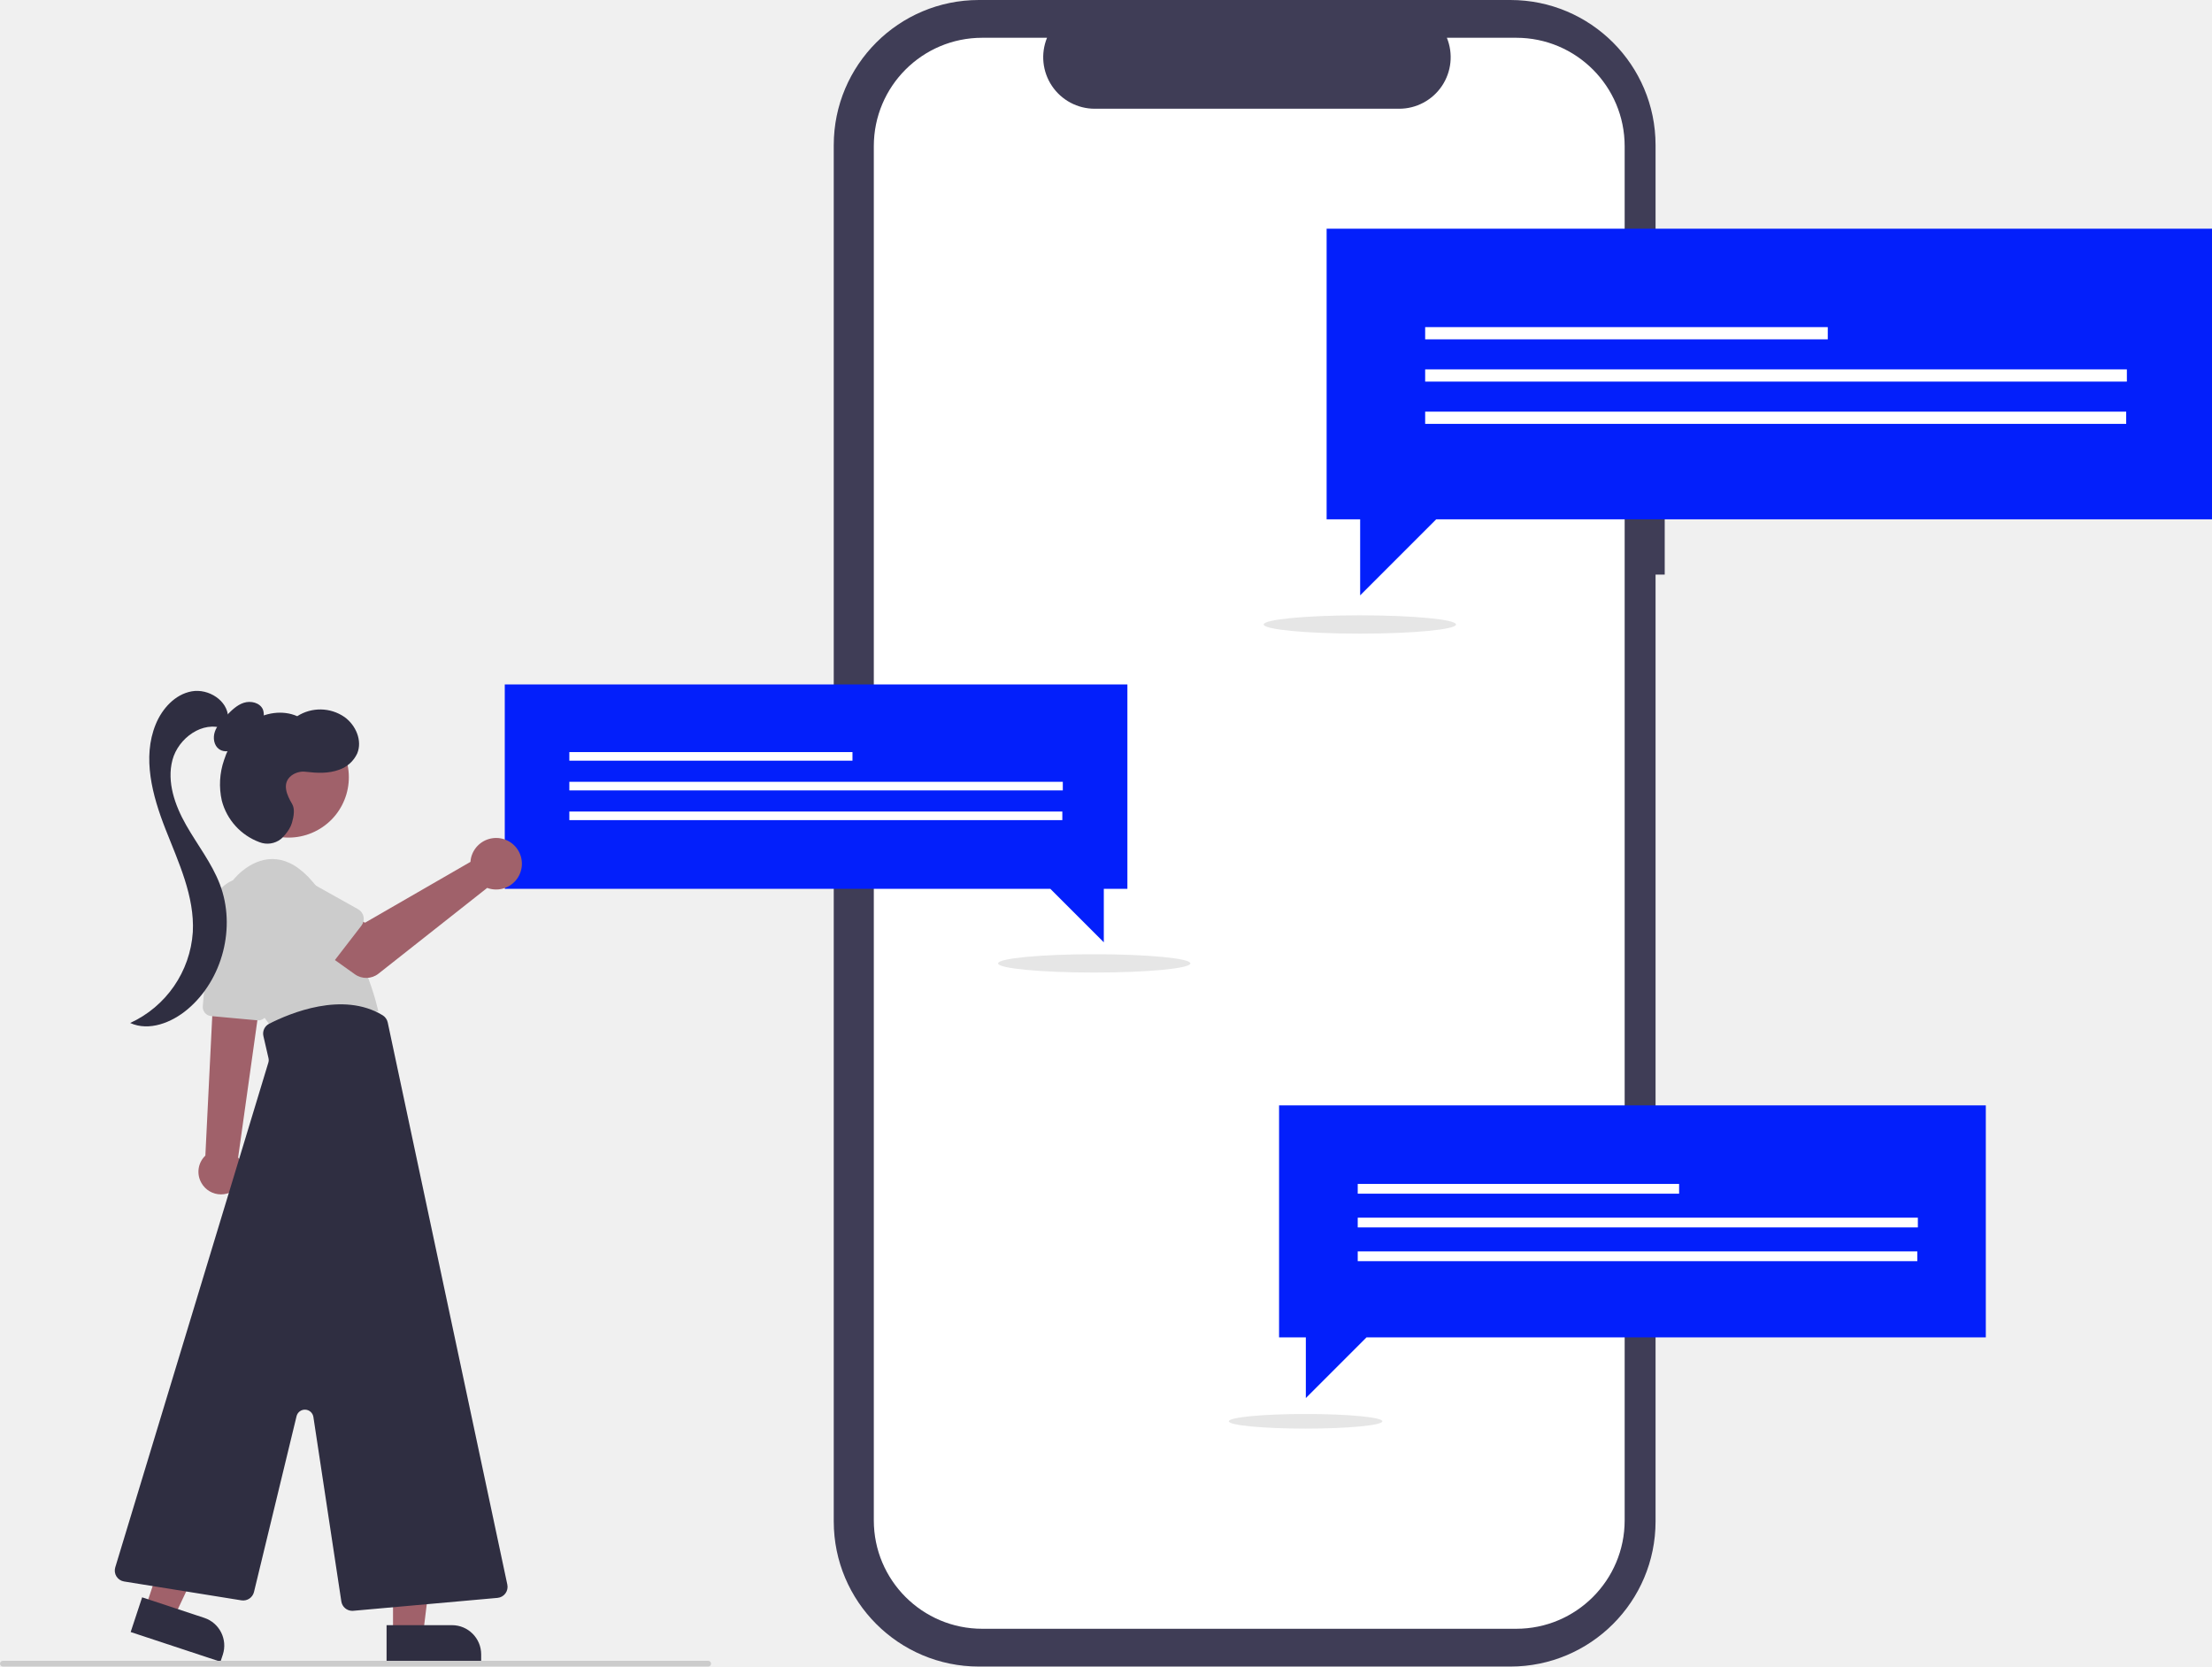
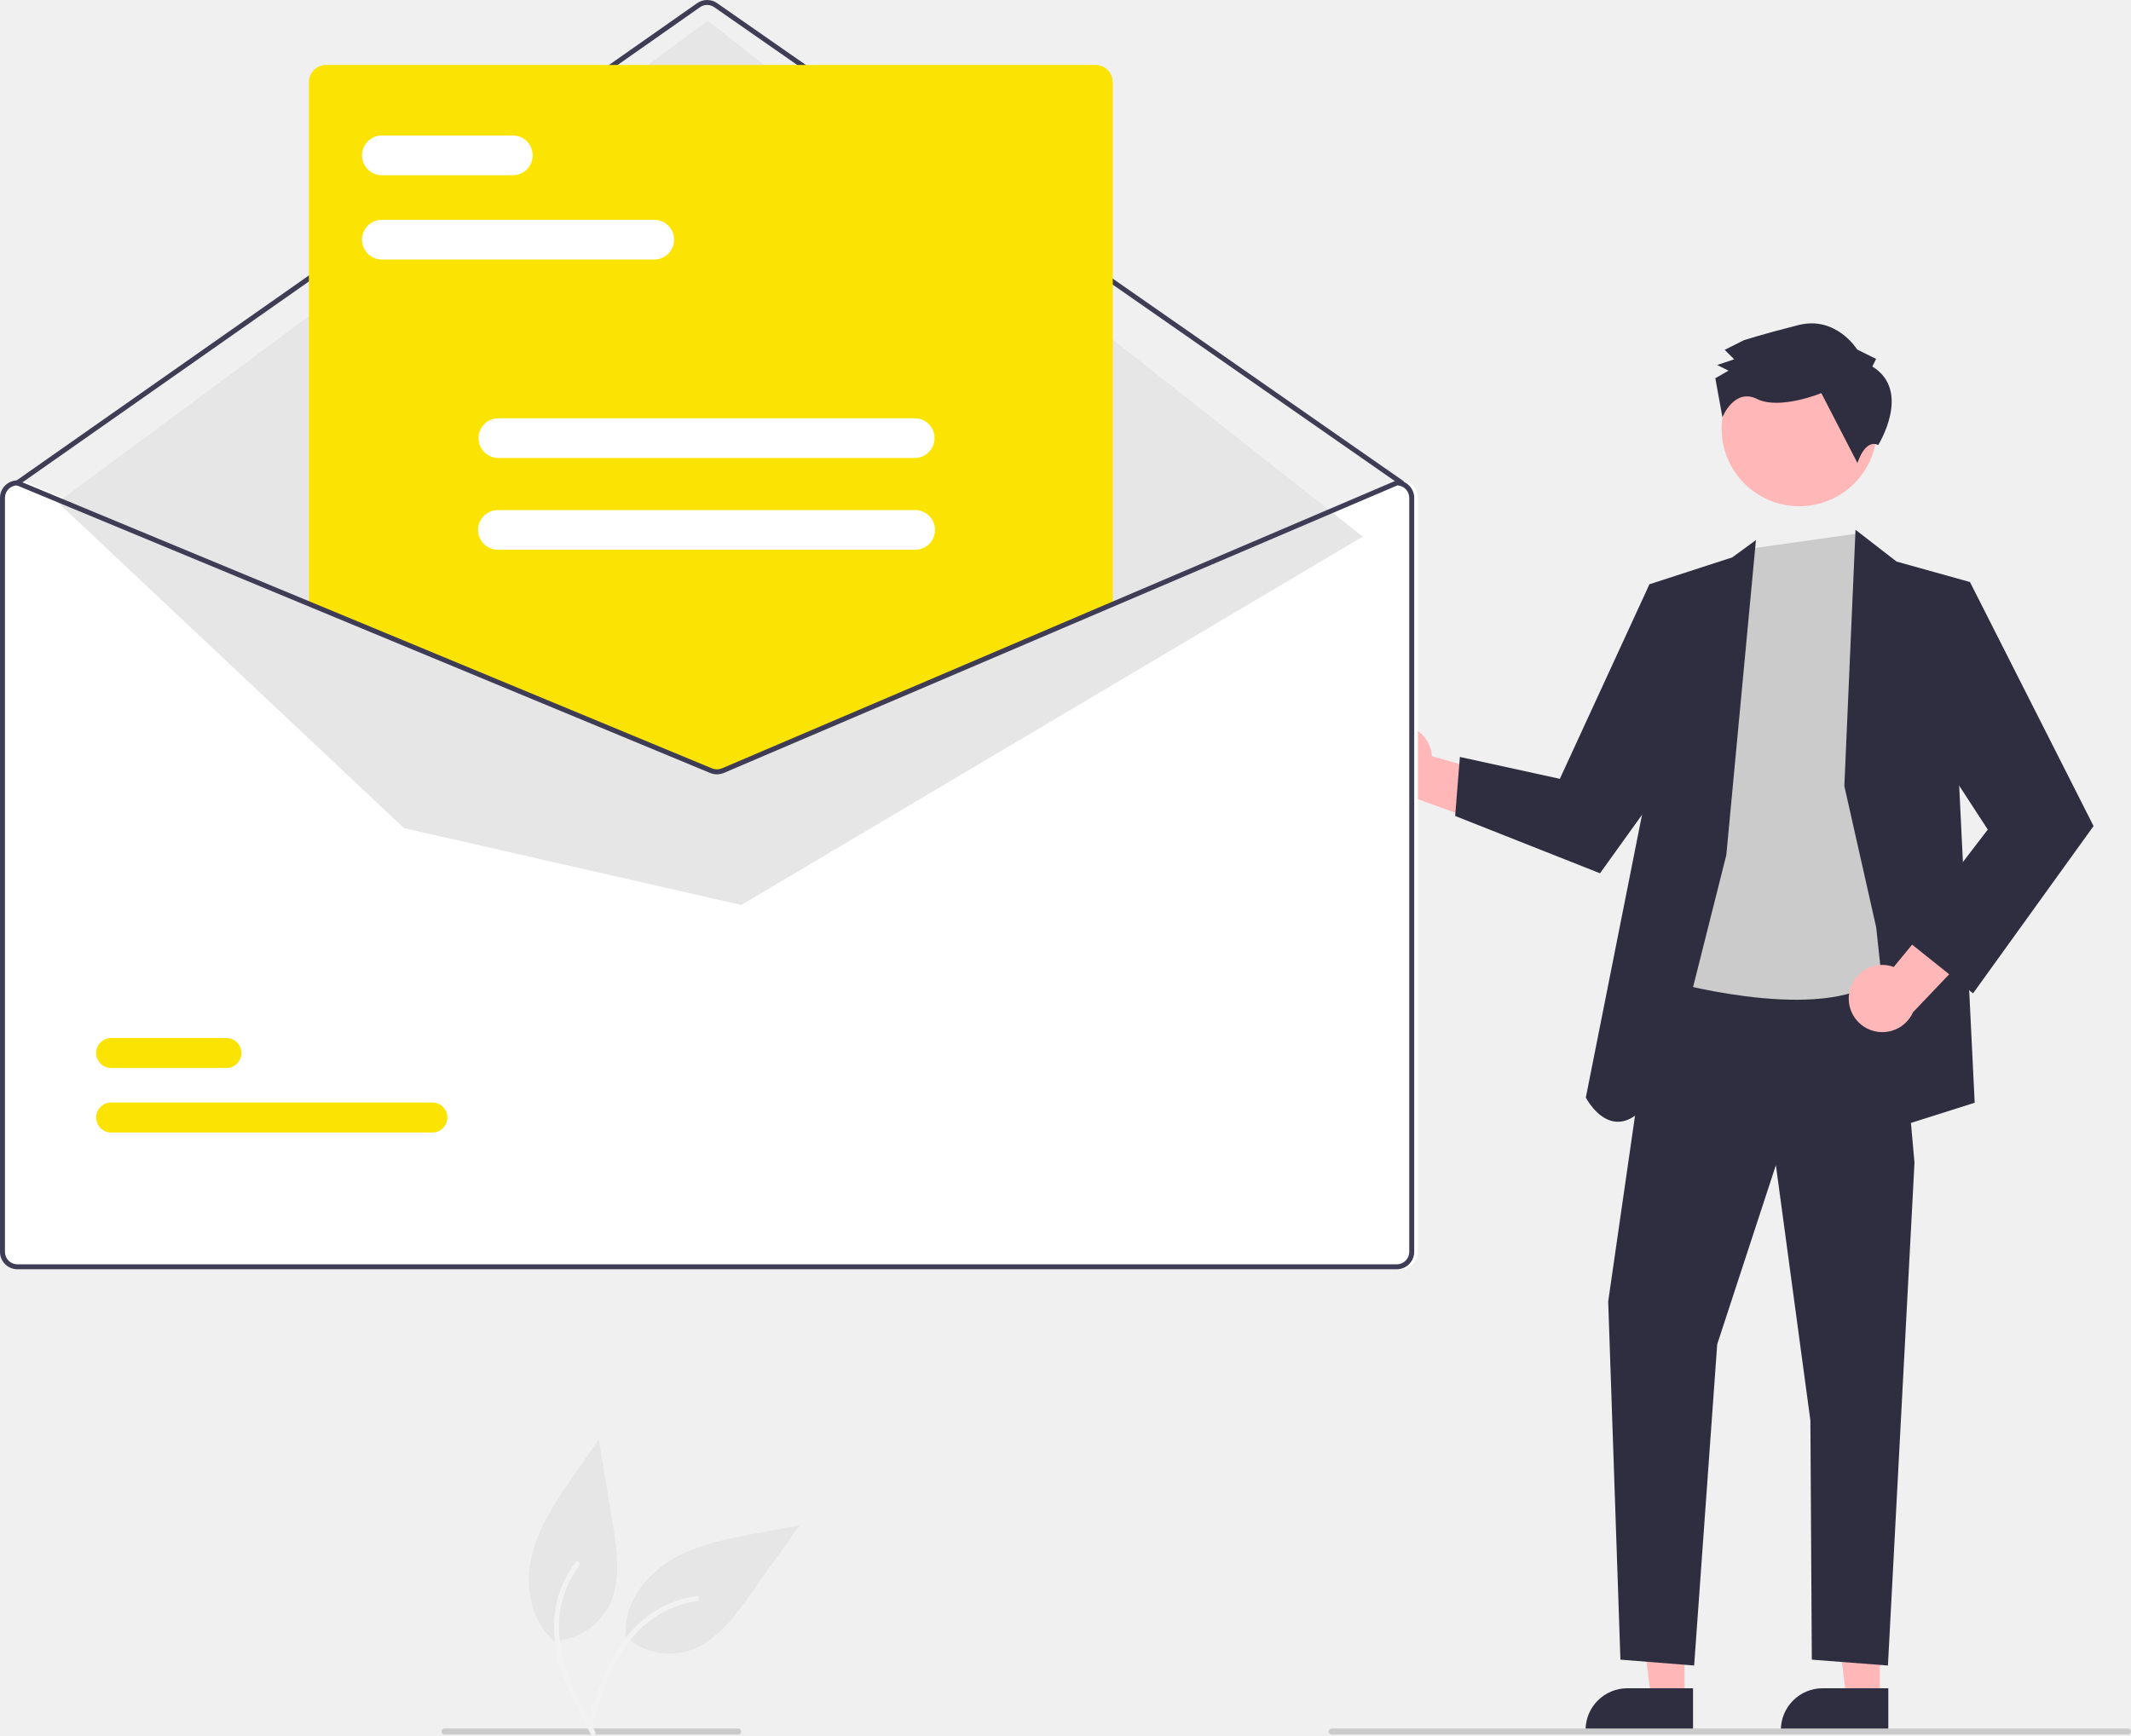
- <svg xmlns="http://www.w3.org/2000/svg" id="b34823bb-54c5-4248-96df-16f3b0e34aaf" data-name="Layer 1" width="965.998" height="727.778" viewBox="0 0 965.998 727.778">
-   <path d="M843.996,259.058h-3.999V149.513a63.402,63.402,0,0,0-63.402-63.402H544.509a63.402,63.402,0,0,0-63.402,63.402V750.487A63.402,63.402,0,0,0,544.509,813.889H776.596a63.402,63.402,0,0,0,63.402-63.402V337.034h3.999Z" transform="translate(-117.0008 -86.11101)" fill="#3f3d56" />
-   <path d="M779.154,102.606h-30.295a22.495,22.495,0,0,1-20.827,30.991H595.072A22.495,22.495,0,0,1,574.245,102.606h-28.296a47.348,47.348,0,0,0-47.348,47.348V750.046a47.348,47.348,0,0,0,47.348,47.348H779.154a47.348,47.348,0,0,0,47.348-47.348h0V149.954A47.348,47.348,0,0,0,779.154,102.606Z" transform="translate(-117.0008 -86.11101)" fill="#fff" />
-   <ellipse cx="593.858" cy="272.708" rx="42" ry="4" fill="#e6e6e6" />
-   <polygon points="965.998 99.868 579.346 99.868 579.346 226.799 593.992 226.799 593.992 259.997 627.189 226.799 965.998 226.799 965.998 99.868" fill="#031ffb" />
-   <rect x="622.381" y="142.852" width="175.821" height="5.336" fill="#fff" />
-   <rect x="622.381" y="161.31" width="306.441" height="5.336" fill="#fff" />
-   <rect x="622.381" y="179.768" width="306.141" height="5.336" fill="#fff" />
-   <polygon points="867.219 482.708 558.58 482.708 558.58 584.029 570.271 584.029 570.271 610.528 596.77 584.029 867.219 584.029 867.219 482.708" fill="#031ffb" />
-   <rect x="592.932" y="517.019" width="140.346" height="4.259" fill="#fff" />
-   <rect x="592.932" y="531.753" width="244.612" height="4.259" fill="#fff" />
-   <rect x="592.932" y="546.487" width="244.372" height="4.259" fill="#fff" />
-   <ellipse cx="570.163" cy="620.675" rx="33.526" ry="3.193" fill="#e6e6e6" />
-   <ellipse cx="477.858" cy="420.708" rx="42" ry="4" fill="#e6e6e6" />
-   <polygon points="220.435 298.894 492.342 298.894 492.342 388.157 482.042 388.157 482.042 411.502 458.697 388.157 220.435 388.157 220.435 298.894" fill="#031ffb" />
-   <rect x="248.638" y="328.435" width="123.643" height="3.752" fill="#fff" />
-   <rect x="248.638" y="341.416" width="215.499" height="3.752" fill="#fff" />
-   <rect x="248.638" y="354.396" width="215.288" height="3.752" fill="#fff" />
-   <path d="M204.985,602.74a9.789,9.789,0,1,0,16.929-9.832,10.536,10.536,0,0,0-.922-1.308l8.234-58.689.247-1.758,1.673-11.976.247-1.726-.911.043-15.953.729-4.278.193-.536,10.925-3.034,61.423A9.775,9.775,0,0,0,204.985,602.74Z" transform="translate(-117.0008 -86.11101)" fill="#a0616a" />
-   <path d="M229.426,531.687l-20.258-1.858a3.999,3.999,0,0,1-3.607-4.328l3.757-42.127a15.36,15.36,0,1,1,30.495,3.6l-6.074,41.321a3.992,3.992,0,0,1-3.944,3.41C229.673,531.704,229.55,531.699,229.426,531.687Z" transform="translate(-117.0008 -86.11101)" fill="#ccc" />
-   <path d="M214.073,497.651a28.215,28.215,0,0,1,10.377-32.473c7.639-5.227,18.093-7.103,29.35,6.299C276.315,498.281,282.212,527.765,282.212,527.765l-46.102,7.505S220.43,516.106,214.073,497.651Z" transform="translate(-117.0008 -86.11101)" fill="#ccc" />
-   <polygon points="171.635 713.464 184.779 713.464 191.032 662.764 171.633 662.765 171.635 713.464" fill="#a0616a" />
-   <path d="M285.819,795.819H327.13a0,0,0,0,1,0,0V811.78a0,0,0,0,1,0,0H298.566a12.747,12.747,0,0,1-12.747-12.747v-3.214A0,0,0,0,1,285.819,795.819Z" transform="translate(495.9852 1521.474) rotate(179.9974)" fill="#2f2e41" />
-   <polygon points="63.569 702.001 76.049 706.126 97.899 659.951 79.48 653.863 63.569 702.001" fill="#a0616a" />
-   <path d="M175.526,789.741h41.311a0,0,0,0,1,0,0V805.702a0,0,0,0,1,0,0H188.273a12.747,12.747,0,0,1-12.747-12.747V789.741A0,0,0,0,1,175.526,789.741Z" transform="translate(15.10144 1530.598) rotate(-161.7098)" fill="#2f2e41" />
-   <circle cx="243.011" cy="425.552" r="26.333" transform="translate(-291.3413 82.60127) rotate(-28.66321)" fill="#a0616a" />
-   <path d="M266.067,785.461l-12.207-80.566a3.752,3.752,0,0,0-7.357-.321l-18.589,76.779a4.86,4.86,0,0,1-5.455,3.629l-51.275-8.241a4.825,4.825,0,0,1-3.852-6.165l66.86-220.429a3.755,3.755,0,0,0,.065-1.932l-2.226-9.646a4.807,4.807,0,0,1,2.495-5.375c9.104-4.646,32.159-14.303,49.567-3.724a4.879,4.879,0,0,1,2.229,3.138L338.553,778.092a4.825,4.825,0,0,1-4.289,5.81l-62.996,5.641q-.218.019-.432.019A4.833,4.833,0,0,1,266.067,785.461Z" transform="translate(-117.0008 -86.11101)" fill="#2f2e41" />
-   <path d="M225.55,406.947a19.921,19.921,0,0,0,5.206-4.524,6.757,6.757,0,0,0,1.04-6.537c-1.33-2.935-5.284-3.865-8.347-2.864s-5.43,3.401-7.669,5.718c-1.972,2.042-4,4.173-4.936,6.853s-.455,6.077,1.872,7.703c2.283,1.596,5.566.942,7.762-.771s3.556-4.257,4.852-6.722Z" transform="translate(-117.0008 -86.11101)" fill="#2f2e41" />
-   <path d="M216.631,399.444c-.146-7.42-8.603-12.74-15.907-11.425s-12.918,7.542-15.728,14.411c-5.938,14.512-1.48,31.07,4.241,45.669s12.801,29.419,11.967,45.076a47.094,47.094,0,0,1-27.356,39.674c8.243,3.736,18.096-.124,25.023-5.948,15.383-12.936,21.321-35.966,14.11-54.727-3.556-9.254-9.824-17.17-14.717-25.792s-8.483-18.782-5.957-28.368,13.278-17.35,22.469-13.637Z" transform="translate(-117.0008 -86.11101)" fill="#2f2e41" />
-   <path d="M244.59,437.238c-2.295-3.879-4.613-8.972-.416-12.363a8.646,8.646,0,0,1,6.487-1.715c4.731.57,9.882.805,14.461-.913a13.556,13.556,0,0,0,7.864-7.066c2.364-5.601-.596-12.407-5.538-15.947a18.654,18.654,0,0,0-20.647-.365c-6.4-2.827-14.166-1.57-19.981,2.322s-9.794,10.124-11.955,16.779a32.386,32.386,0,0,0-.989,17.813,26.474,26.474,0,0,0,16.422,18.097,9.533,9.533,0,0,0,9.416-1.397s3.629-3.168,4.765-6.984C245.35,442.566,245.817,439.31,244.59,437.238Z" transform="translate(-117.0008 -86.11101)" fill="#2f2e41" />
-   <path d="M322.709,460.734a11.284,11.284,0,0,0-.257,1.758l-46.057,26.57-11.195-6.445-11.934,15.624,18.709,13.335a8.577,8.577,0,0,0,10.291-.251l47.492-37.467a11.254,11.254,0,1,0-7.05-13.125Z" transform="translate(-117.0008 -86.11101)" fill="#a0616a" />
-   <path d="M274.856,490.321,259.971,509.613a4.825,4.825,0,0,1-7.295.4l-16.851-17.499a13.399,13.399,0,0,1,16.432-21.169l21.135,11.818a4.825,4.825,0,0,1,1.464,7.158Z" transform="translate(-117.0008 -86.11101)" fill="#ccc" />
-   <path d="M426.274,813.889H118.253a1.252,1.252,0,0,1,0-2.504h308.021a1.252,1.252,0,0,1,0,2.504Z" transform="translate(-117.0008 -86.11101)" fill="#ccc" />
+ <svg xmlns="http://www.w3.org/2000/svg" id="fd4b094b-ee9e-4f03-aa69-b33fd461c42b" data-name="Layer 1" width="703.817" height="573.37" viewBox="0 0 703.817 573.37">
+   <path id="e77d6775-0d6e-4379-8bfc-a6b010ad5ee5" data-name="Path 461" d="M454.389,703.636a21.574,21.574,0,0,0,20.509,5.179c9.164-2.601,15.383-10.869,20.903-18.633l16.334-22.959-13.765,2.524c-9.899,1.815-20.044,3.72-28.665,8.914s-15.526,14.466-14.98,24.515" transform="translate(-248.0914 -163.3148)" fill="#e6e6e6" />
+   <path id="a925376f-81ed-452b-bc21-27b5ed1cb659" data-name="Path 462" d="M441.594,734.564c2.414-8.231,4.842-16.575,9.104-24.077,3.785-6.662,8.958-12.507,15.781-16.142a35.246,35.246,0,0,1,11.605-3.775c1.058-.149,1.231,1.498.177,1.647a33.507,33.507,0,0,0-18.638,9.166c-5.637,5.515-9.334,12.626-12.068,19.944-1.655,4.425-2.991,8.958-4.32,13.49a.854.854,0,0,1-.946.693.833.833,0,0,1-.693-.946Z" transform="translate(-248.0914 -163.3148)" fill="#f2f2f2" />
+   <path d="M707.405,403.053a11.039,11.039,0,0,1,13.605,10.07l37.764,10.616-15.409,13.346-33.499-12.127a11.099,11.099,0,0,1-2.461-21.905Z" transform="translate(-248.0914 -163.3148)" fill="#ffb7b7" />
+   <polygon points="556.357 561.294 545.349 561.293 540.112 518.835 556.359 518.836 556.357 561.294" fill="#ffb7b7" />
+   <path d="M807.255,735.279l-35.494-.001v-.449A13.816,13.816,0,0,1,785.577,721.014h.001l21.678.001Z" transform="translate(-248.0914 -163.3148)" fill="#2f2e41" />
+   <polygon points="620.859 561.294 609.851 561.293 604.614 518.835 620.86 518.836 620.859 561.294" fill="#ffb7b7" />
+   <path d="M871.757,735.279l-35.494-.001v-.449a13.816,13.816,0,0,1,13.815-13.815h.001l21.678.001Z" transform="translate(-248.0914 -163.3148)" fill="#2f2e41" />
+   <polygon points="547.363 317.603 531.148 429.917 535.188 548.251 559.537 550.19 567.151 444.067 586.533 384.893 597.928 469.245 598.396 548.251 623.539 550.19 632.308 384.09 625.858 311.854 547.363 317.603" fill="#2f2e41" />
+   <circle cx="594.261" cy="141.578" r="25.651" fill="#ffb7b7" />
+   <path d="M826.542,344.496,798.223,487.162s47.678,13.684,68.565,1.051,11.527-51.631,11.527-51.631l-3.825-66.358-7.069-16.781-5.998-13.852Z" transform="translate(-248.0914 -163.3148)" fill="#cbcbcb" />
+   <path d="M818.253,445.764l9.783-104.037-7.823,5.712L792.858,356.322l-1.872,73.246L771.851,525.888s13.677,26.688,30.627-17.464Z" transform="translate(-248.0914 -163.3148)" fill="#2f2e41" />
+   <polygon points="557.931 203.962 544.767 193.007 515.18 257.279 482.164 250.047 480.604 269.546 528.44 288.477 561.038 243.095 557.931 203.962" fill="#2f2e41" />
+   <polygon points="609.144 259.677 612.831 175.005 626.399 185.512 650.63 192.266 647.077 259.677 652.19 364.277 626.786 372.323 619.655 306.32 609.144 259.677" fill="#2f2e41" />
+   <path d="M858.866,491.152a11.039,11.039,0,0,1,14.688-8.412l24.896-30.315,6.029,19.473L879.913,497.7a11.099,11.099,0,0,1-21.047-6.548Z" transform="translate(-248.0914 -163.3148)" fill="#ffb7b7" />
+   <polygon points="634.407 201.665 650.63 192.266 691.451 272.878 651.652 328.143 628.952 309.993 656.516 274.048 631.394 235.44 634.407 201.665" fill="#2f2e41" />
+   <path d="M866.478,284.385l1.244-2.503-6.257-3.109s-6.903-11.232-19.394-8.075-18.111,5.045-18.111,5.045l-6.242,3.141,3.133,3.117-5.62,1.889,3.754,1.865-4.368,2.511,2.352,12.871s3.906-9.762,11.415-6.032,21.243-1.929,21.243-1.929l11.932,23.093s2.462-8.095,6.851-5.937C868.41,310.334,879.623,292.477,866.478,284.385Z" transform="translate(-248.0914 -163.3148)" fill="#2f2e41" />
+   <path d="M710.664,322.019h-.164l-94.071,40.169-128.709,54.96a4.151,4.151,0,0,1-3.18.016L351.75,362.073l-96.382-39.989-.147-.066h-.164a5.742,5.742,0,0,0-5.736,5.736V576.864a5.742,5.742,0,0,0,5.736,5.736H710.664a5.742,5.742,0,0,0,5.736-5.736V327.755A5.742,5.742,0,0,0,710.664,322.019Z" transform="translate(-248.0914 -163.3148)" fill="#fff" />
+   <path d="M711.073,323.658a.817.817,0,0,1-.468-.147L483.982,165.685a4.11,4.11,0,0,0-4.694.008L254.298,323.51a.82.82,0,0,1-.941-1.342L478.347,164.351a5.754,5.754,0,0,1,6.572-.011L711.542,322.166a.82.82,0,0,1-.469,1.492Z" transform="translate(-248.0914 -163.3148)" fill="#3f3d56" />
+   <polygon points="19.063 165.938 233.765 6.817 450.097 177.26 244.827 298.946 133.384 273.544 19.063 165.938" fill="#e6e6e6" />
+   <path d="M390.883,537.422H284.815a4.955,4.955,0,1,1-.015-9.911H390.883a4.955,4.955,0,1,1,.015,9.911Z" transform="translate(-248.0914 -163.3148)" fill="#fbe303" />
+   <path d="M322.869,516.116H284.815a4.955,4.955,0,1,1-.015-9.911h38.07a4.955,4.955,0,0,1,.015,9.911h-.015Z" transform="translate(-248.0914 -163.3148)" fill="#fbe303" />
+   <path d="M484.876,417.881a6.199,6.199,0,0,1-2.351-.461L350.111,362.478V190.499a5.743,5.743,0,0,1,5.736-5.736H609.873a5.743,5.743,0,0,1,5.736,5.736V362.598l-.249.106-128.062,54.689A6.241,6.241,0,0,1,484.876,417.881Z" transform="translate(-248.0914 -163.3148)" fill="#fbe303" />
+   <path d="M709.435,322.019h-.164l-94.071,40.169-128.709,54.96a4.151,4.151,0,0,1-3.18.016l-132.79-55.091-96.382-39.989-.147-.066h-.164a5.742,5.742,0,0,0-5.736,5.736V576.864a5.742,5.742,0,0,0,5.736,5.736H709.435a5.742,5.742,0,0,0,5.736-5.736V327.755A5.742,5.742,0,0,0,709.435,322.019Zm4.097,254.845a4.099,4.099,0,0,1-4.097,4.097H253.827a4.099,4.099,0,0,1-4.097-4.097V327.755a4.106,4.106,0,0,1,3.942-4.097l96.849,40.185,132.159,54.837a5.835,5.835,0,0,0,4.458-.025l128.061-54.689L709.599,323.658a4.11,4.11,0,0,1,3.933,4.097Z" transform="translate(-248.0914 -163.3148)" fill="#3f3d56" />
+   <path d="M464.262,249.049H374.123a6.556,6.556,0,0,1,0-13.111h90.138a6.556,6.556,0,0,1,0,13.111Z" transform="translate(-248.0914 -163.3148)" fill="#fff" />
+   <path d="M417.554,221.188H374.123a6.556,6.556,0,0,1,0-13.111h43.43a6.556,6.556,0,0,1,0,13.111Z" transform="translate(-248.0914 -163.3148)" fill="#fff" />
+   <path d="M550.277,314.604H412.611a6.556,6.556,0,0,1,0-13.111H550.277a6.556,6.556,0,0,1,0,13.111Z" transform="translate(-248.0914 -163.3148)" fill="#fff" />
+   <path d="M550.277,344.924H412.611a6.556,6.556,0,1,1,0-13.111H550.277a6.556,6.556,0,1,1,0,13.111Z" transform="translate(-248.0914 -163.3148)" fill="#fff" />
+   <path d="M950.909,736.315h-263a1,1,0,0,1,0-2h263a1,1,0,0,1,0,2Z" transform="translate(-248.0914 -163.3148)" fill="#cbcbcb" />
+   <path d="M491.909,736.315h-97a1,1,0,1,1,0-2h97a1,1,0,0,1,0,2Z" transform="translate(-248.0914 -163.3148)" fill="#cbcbcb" />
+   <path id="e8398aff-523f-434a-af20-c024070a1d12" data-name="Path 461" d="M430.575,705.397a21.574,21.574,0,0,0,18.194-10.791c4.663-8.307,3.243-18.555,1.682-27.952l-4.609-27.797-7.98,11.497c-5.739,8.267-11.588,16.772-14.038,26.534s-.807,21.205,6.666,27.946" transform="translate(-248.0914 -163.3148)" fill="#e6e6e6" />
+   <path id="e2bc4c04-3c78-4f76-9d7c-3717db50fbca" data-name="Path 462" d="M443.313,736.348c-4.093-7.539-8.255-15.167-10.523-23.491-2.014-7.393-2.469-15.185-.193-22.574a35.246,35.246,0,0,1,5.566-10.86c.645-.852,1.929.194,1.288,1.043a33.507,33.507,0,0,0-6.752,19.642c-.108,7.885,2.285,15.534,5.507,22.651,1.947,4.305,4.196,8.46,6.45,12.611a.854.854,0,0,1-.182,1.158.833.833,0,0,1-1.158-.182Z" transform="translate(-248.0914 -163.3148)" fill="#f2f2f2" />
</svg>
